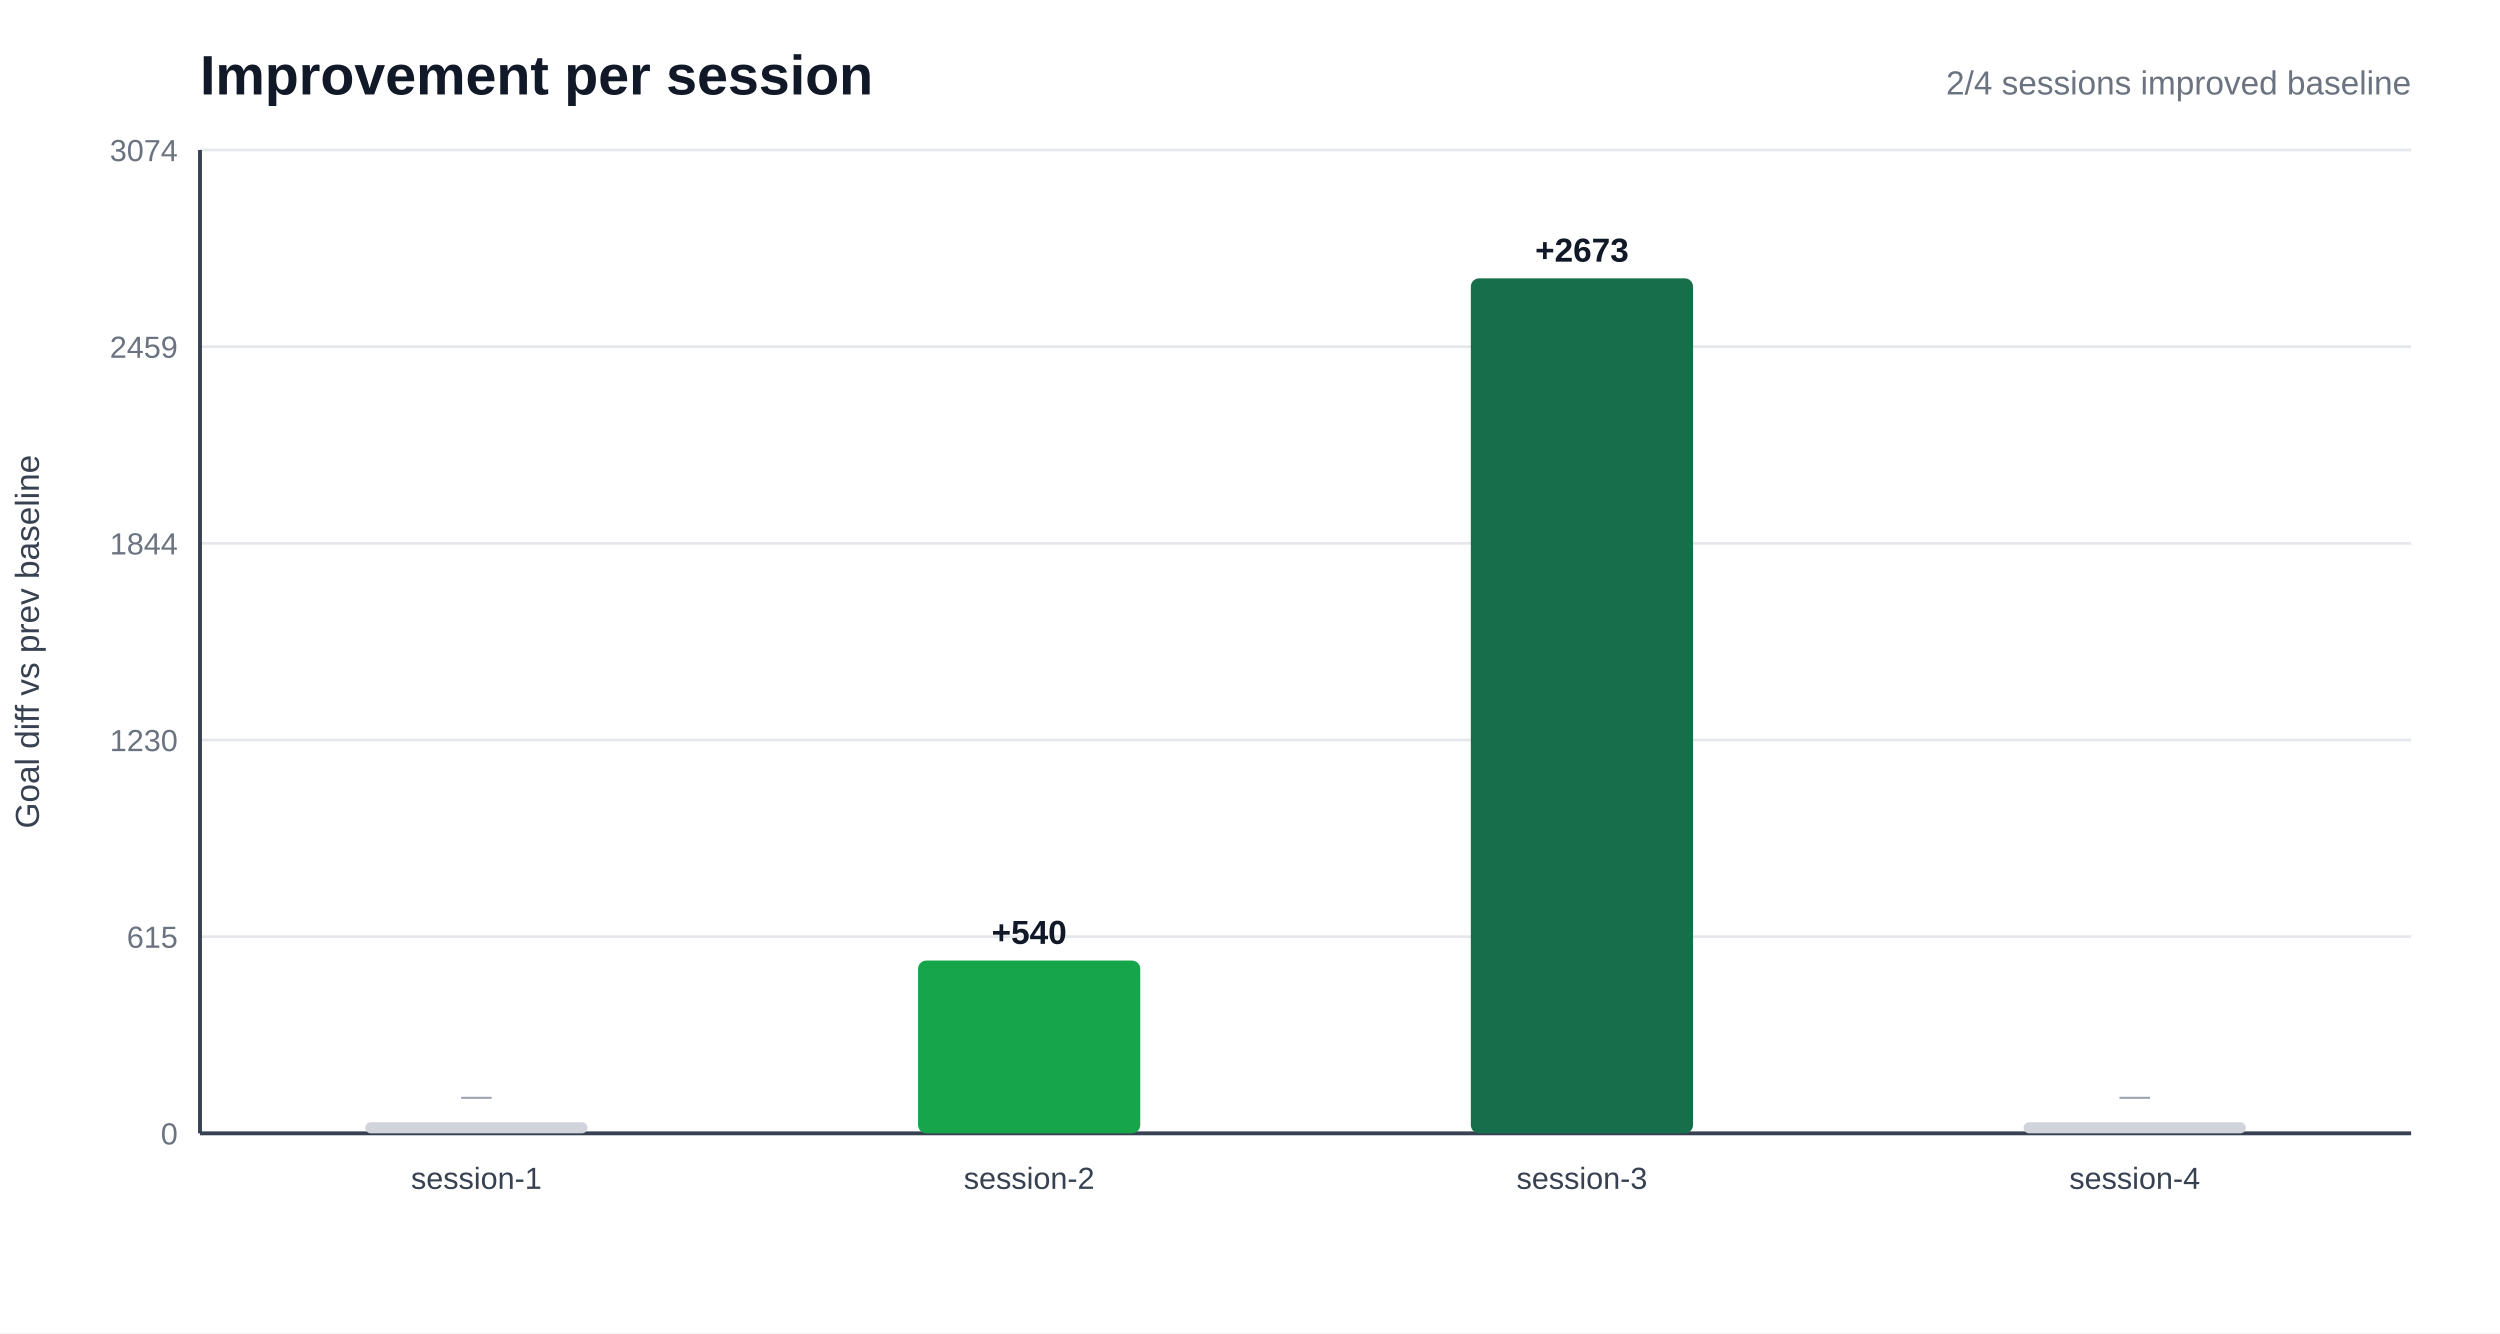
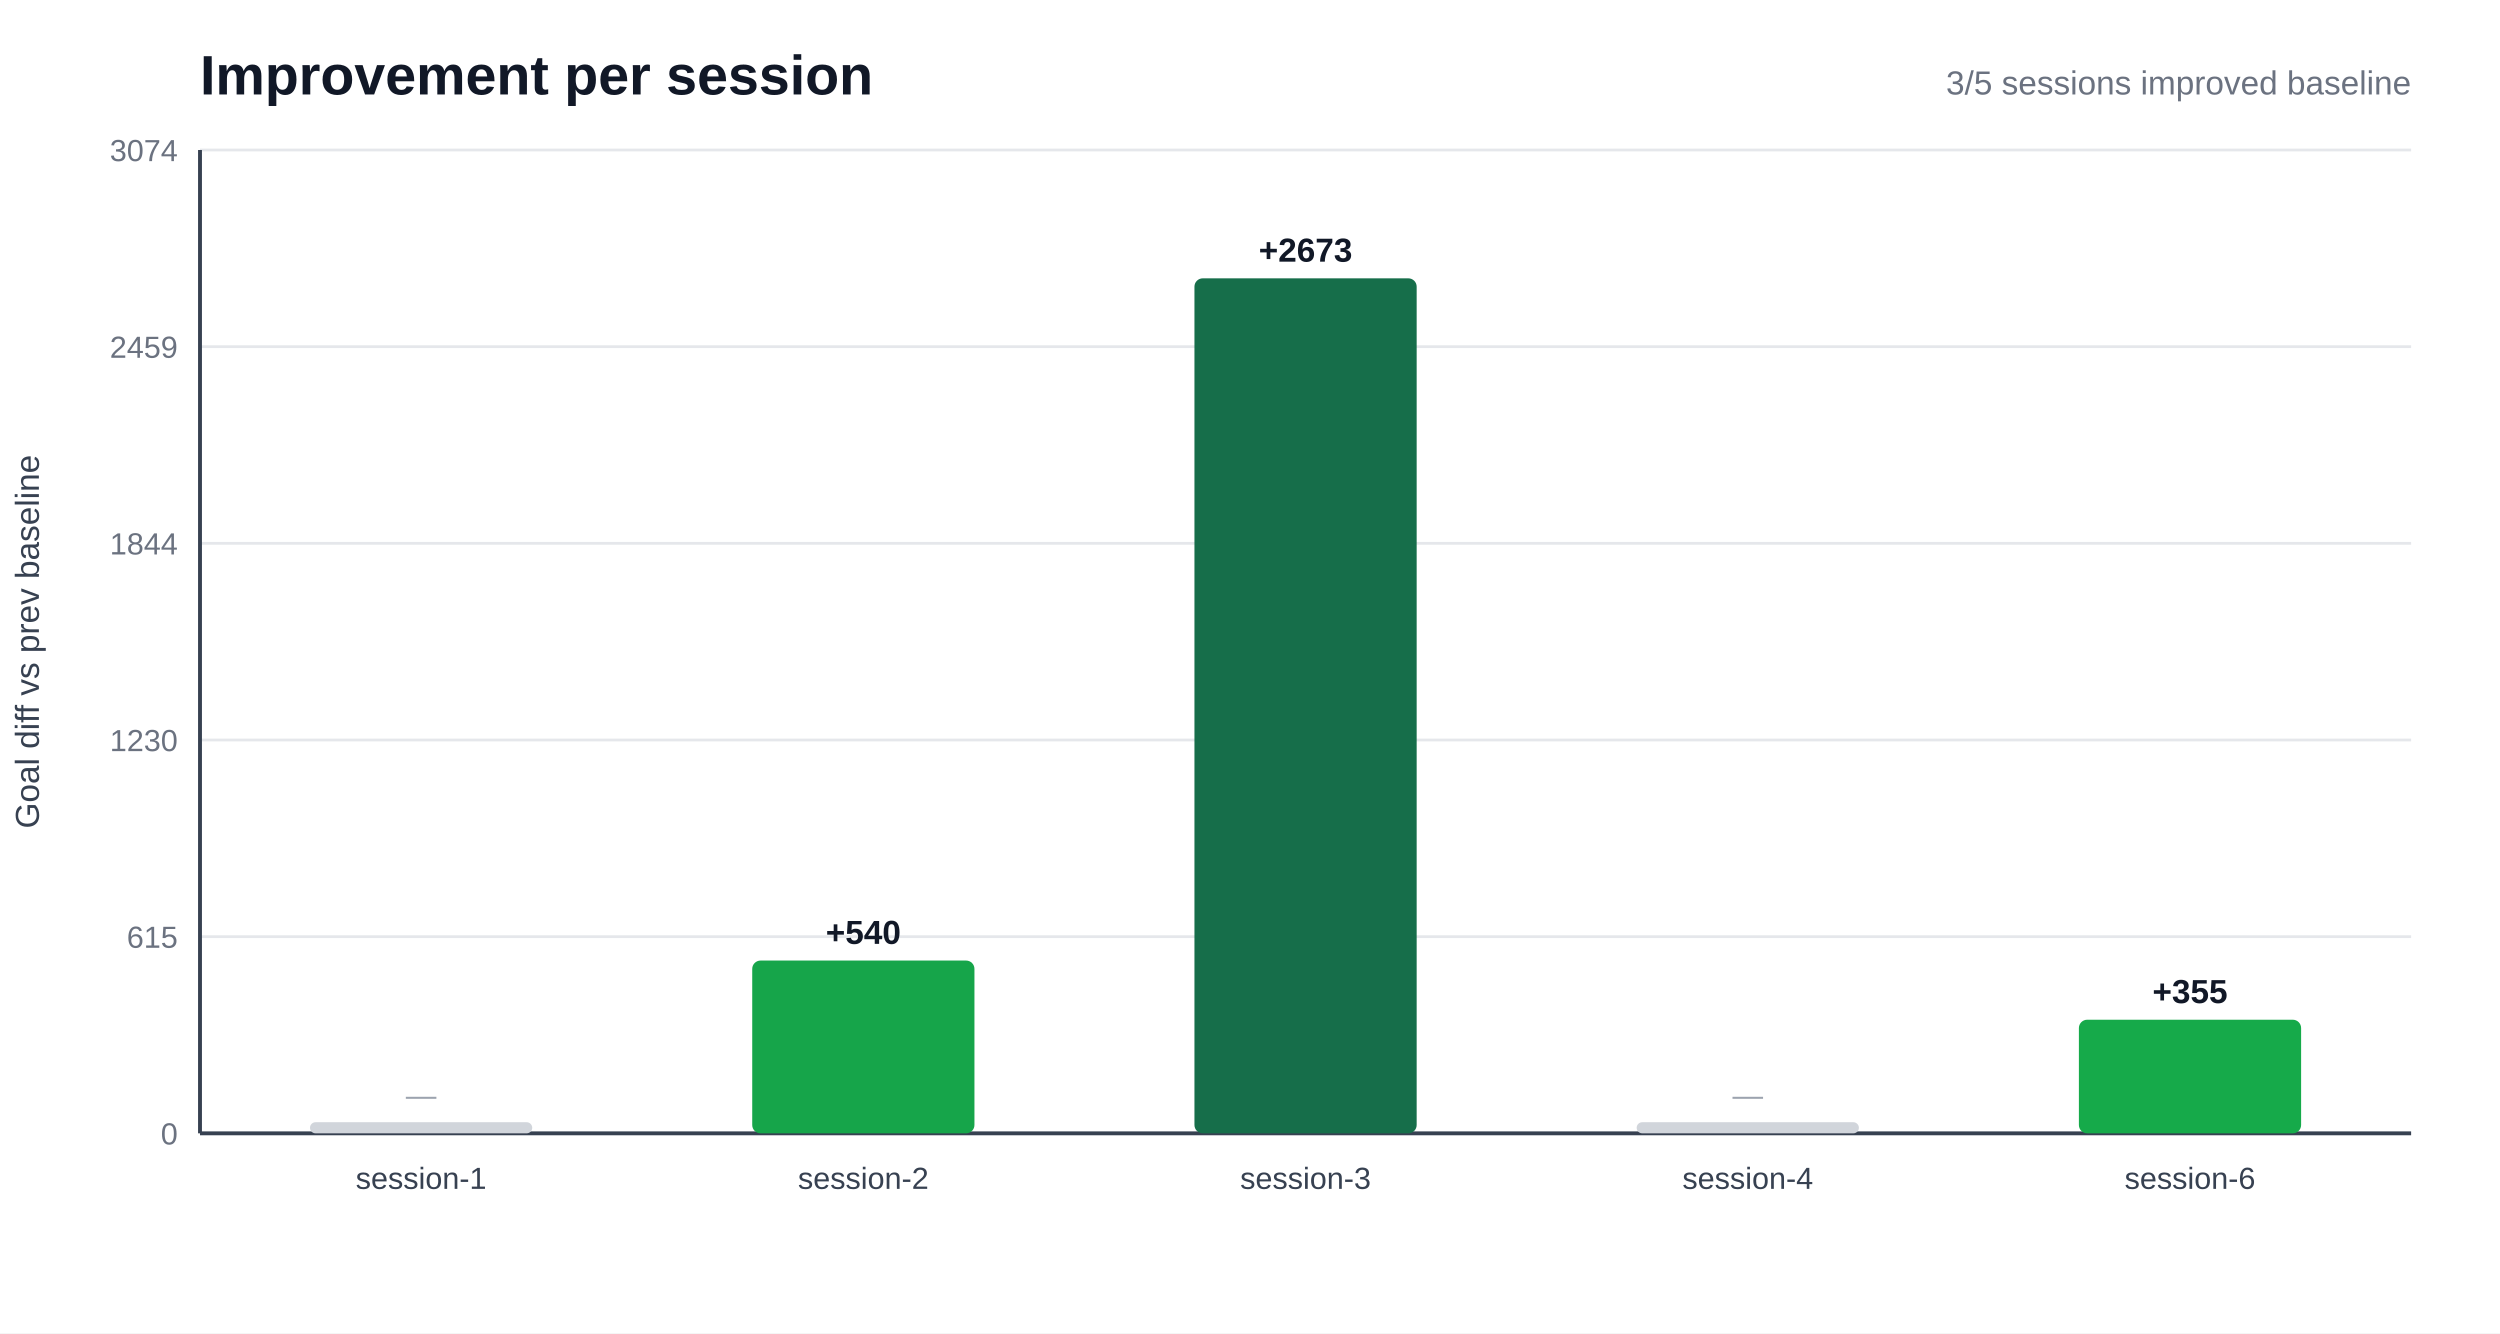
<svg xmlns="http://www.w3.org/2000/svg" width="900" height="480" viewBox="0 0 900 480">
  <rect width="100%" height="100%" fill="#ffffff" />
  <text x="72" y="34" font-family="Arial, sans-serif" font-size="20" font-weight="700" fill="#111827">Improvement per session</text>
-   <text x="868" y="34" text-anchor="end" font-family="Arial, sans-serif" font-size="12" fill="#6b7280">2/4 sessions improved baseline</text>
+   <text x="868" y="34" text-anchor="end" font-family="Arial, sans-serif" font-size="12" fill="#6b7280">3/5 sessions improved baseline</text>
  <line x1="72.0" y1="408.0" x2="868.0" y2="408.0" stroke="#e5e7eb" stroke-width="1" />
  <text x="64.0" y="412.0" text-anchor="end" font-family="Arial, sans-serif" font-size="11" fill="#6b7280">0</text>
  <line x1="72.0" y1="337.2" x2="868.0" y2="337.2" stroke="#e5e7eb" stroke-width="1" />
  <text x="64.0" y="341.2" text-anchor="end" font-family="Arial, sans-serif" font-size="11" fill="#6b7280">615</text>
  <line x1="72.0" y1="266.4" x2="868.0" y2="266.4" stroke="#e5e7eb" stroke-width="1" />
  <text x="64.0" y="270.4" text-anchor="end" font-family="Arial, sans-serif" font-size="11" fill="#6b7280">1230</text>
  <line x1="72.0" y1="195.6" x2="868.0" y2="195.6" stroke="#e5e7eb" stroke-width="1" />
  <text x="64.0" y="199.6" text-anchor="end" font-family="Arial, sans-serif" font-size="11" fill="#6b7280">1844</text>
  <line x1="72.0" y1="124.8" x2="868.0" y2="124.8" stroke="#e5e7eb" stroke-width="1" />
  <text x="64.0" y="128.8" text-anchor="end" font-family="Arial, sans-serif" font-size="11" fill="#6b7280">2459</text>
  <line x1="72.0" y1="54.0" x2="868.0" y2="54.0" stroke="#e5e7eb" stroke-width="1" />
  <text x="64.0" y="58.0" text-anchor="end" font-family="Arial, sans-serif" font-size="11" fill="#6b7280">3074</text>
  <line x1="72.0" y1="54.0" x2="72.0" y2="408.0" stroke="#374151" stroke-width="1.4" />
  <line x1="72.0" y1="408.0" x2="868.0" y2="408.0" stroke="#374151" stroke-width="1.4" />
-   <rect x="131.5" y="404.0" width="80.0" height="4" fill="#d1d5db" rx="2" />
-   <text x="171.5" y="398.0" text-anchor="middle" font-family="Arial, sans-serif" font-size="11" fill="#9ca3af">—</text>
-   <text x="171.5" y="428.0" text-anchor="middle" font-family="Arial, sans-serif" font-size="11" fill="#374151">session-1</text>
-   <rect x="330.5" y="345.8" width="80.0" height="62.2" fill="#16a54a" rx="3" />
-   <text x="370.5" y="339.8" text-anchor="middle" font-family="Arial, sans-serif" font-size="12" font-weight="600" fill="#111827">+540</text>
-   <text x="370.5" y="428.0" text-anchor="middle" font-family="Arial, sans-serif" font-size="11" fill="#374151">session-2</text>
-   <rect x="529.5" y="100.2" width="80.0" height="307.8" fill="#166e4a" rx="3" />
-   <text x="569.5" y="94.2" text-anchor="middle" font-family="Arial, sans-serif" font-size="12" font-weight="600" fill="#111827">+2673</text>
-   <text x="569.5" y="428.0" text-anchor="middle" font-family="Arial, sans-serif" font-size="11" fill="#374151">session-3</text>
-   <rect x="728.5" y="404.0" width="80.0" height="4" fill="#d1d5db" rx="2" />
-   <text x="768.5" y="398.0" text-anchor="middle" font-family="Arial, sans-serif" font-size="11" fill="#9ca3af">—</text>
-   <text x="768.5" y="428.0" text-anchor="middle" font-family="Arial, sans-serif" font-size="11" fill="#374151">session-4</text>
+   <rect x="111.6" y="404.0" width="80.0" height="4" fill="#d1d5db" rx="2" />
+   <text x="151.6" y="398.0" text-anchor="middle" font-family="Arial, sans-serif" font-size="11" fill="#9ca3af">—</text>
+   <text x="151.6" y="428.0" text-anchor="middle" font-family="Arial, sans-serif" font-size="11" fill="#374151">session-1</text>
+   <rect x="270.8" y="345.8" width="80.0" height="62.2" fill="#16a54a" rx="3" />
+   <text x="310.8" y="339.8" text-anchor="middle" font-family="Arial, sans-serif" font-size="12" font-weight="600" fill="#111827">+540</text>
+   <text x="310.8" y="428.0" text-anchor="middle" font-family="Arial, sans-serif" font-size="11" fill="#374151">session-2</text>
+   <rect x="430.0" y="100.2" width="80.0" height="307.8" fill="#166e4a" rx="3" />
+   <text x="470.0" y="94.2" text-anchor="middle" font-family="Arial, sans-serif" font-size="12" font-weight="600" fill="#111827">+2673</text>
+   <text x="470.0" y="428.0" text-anchor="middle" font-family="Arial, sans-serif" font-size="11" fill="#374151">session-3</text>
+   <rect x="589.2" y="404.0" width="80.0" height="4" fill="#d1d5db" rx="2" />
+   <text x="629.2" y="398.0" text-anchor="middle" font-family="Arial, sans-serif" font-size="11" fill="#9ca3af">—</text>
+   <text x="629.2" y="428.0" text-anchor="middle" font-family="Arial, sans-serif" font-size="11" fill="#374151">session-4</text>
+   <rect x="748.4" y="367.1" width="80.0" height="40.9" fill="#16aa4a" rx="3" />
+   <text x="788.4" y="361.1" text-anchor="middle" font-family="Arial, sans-serif" font-size="12" font-weight="600" fill="#111827">+355</text>
+   <text x="788.4" y="428.0" text-anchor="middle" font-family="Arial, sans-serif" font-size="11" fill="#374151">session-6</text>
  <text x="14" y="231.0" transform="rotate(-90 14 231.0)" text-anchor="middle" font-family="Arial, sans-serif" font-size="12" fill="#374151">Goal diff vs prev baseline</text>
</svg>
